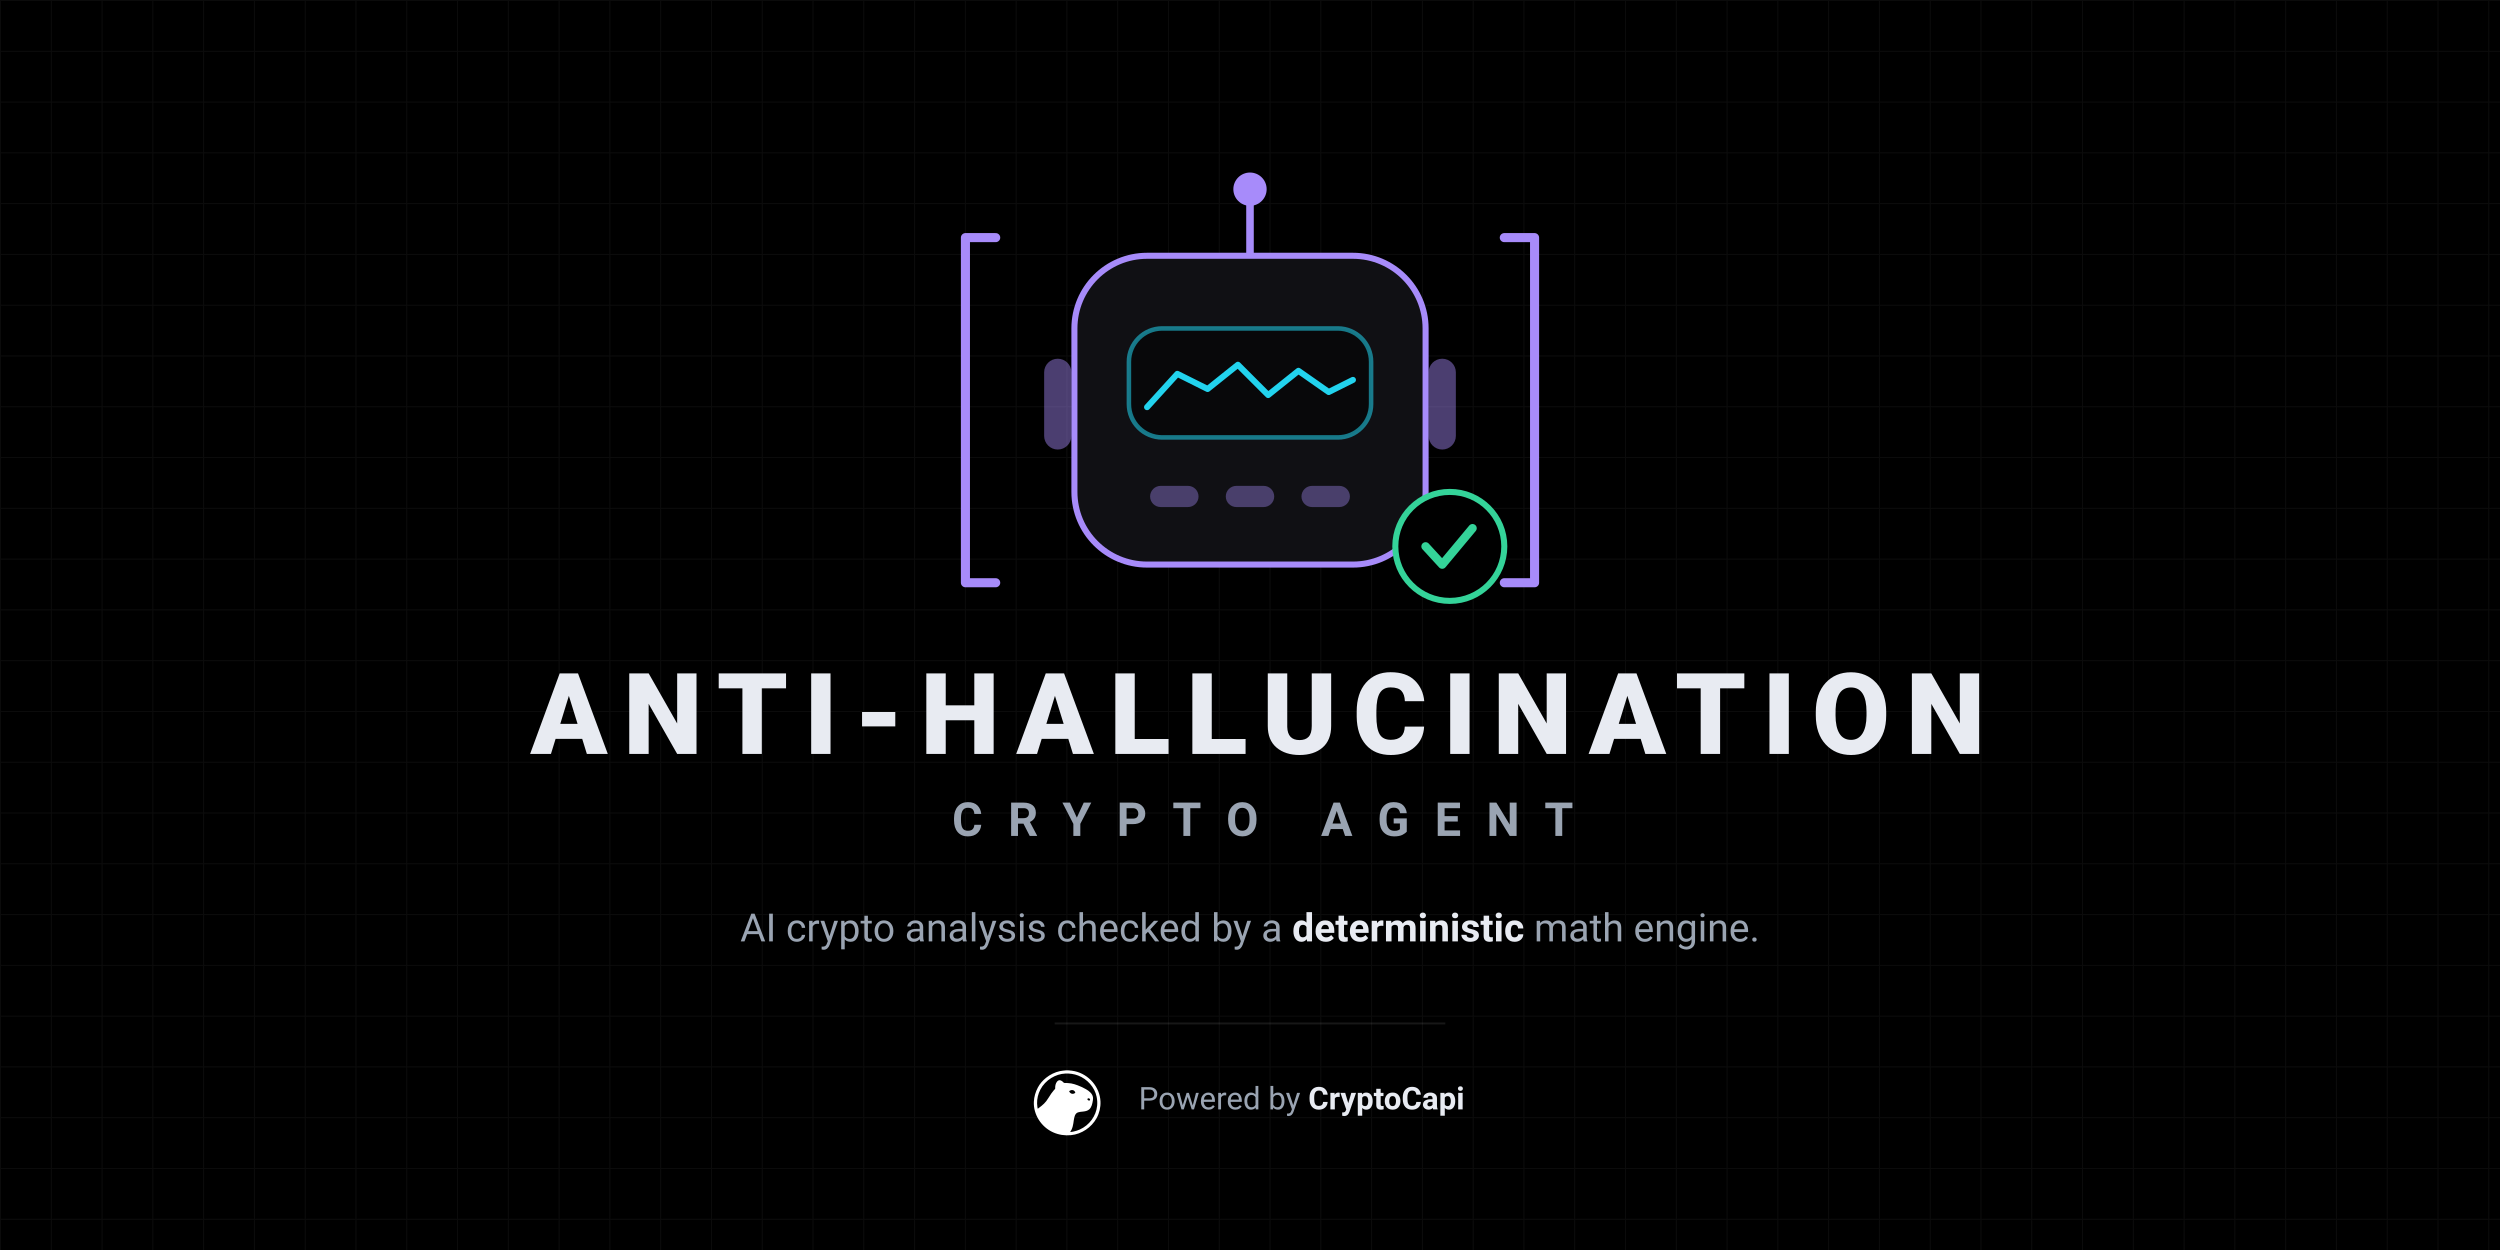
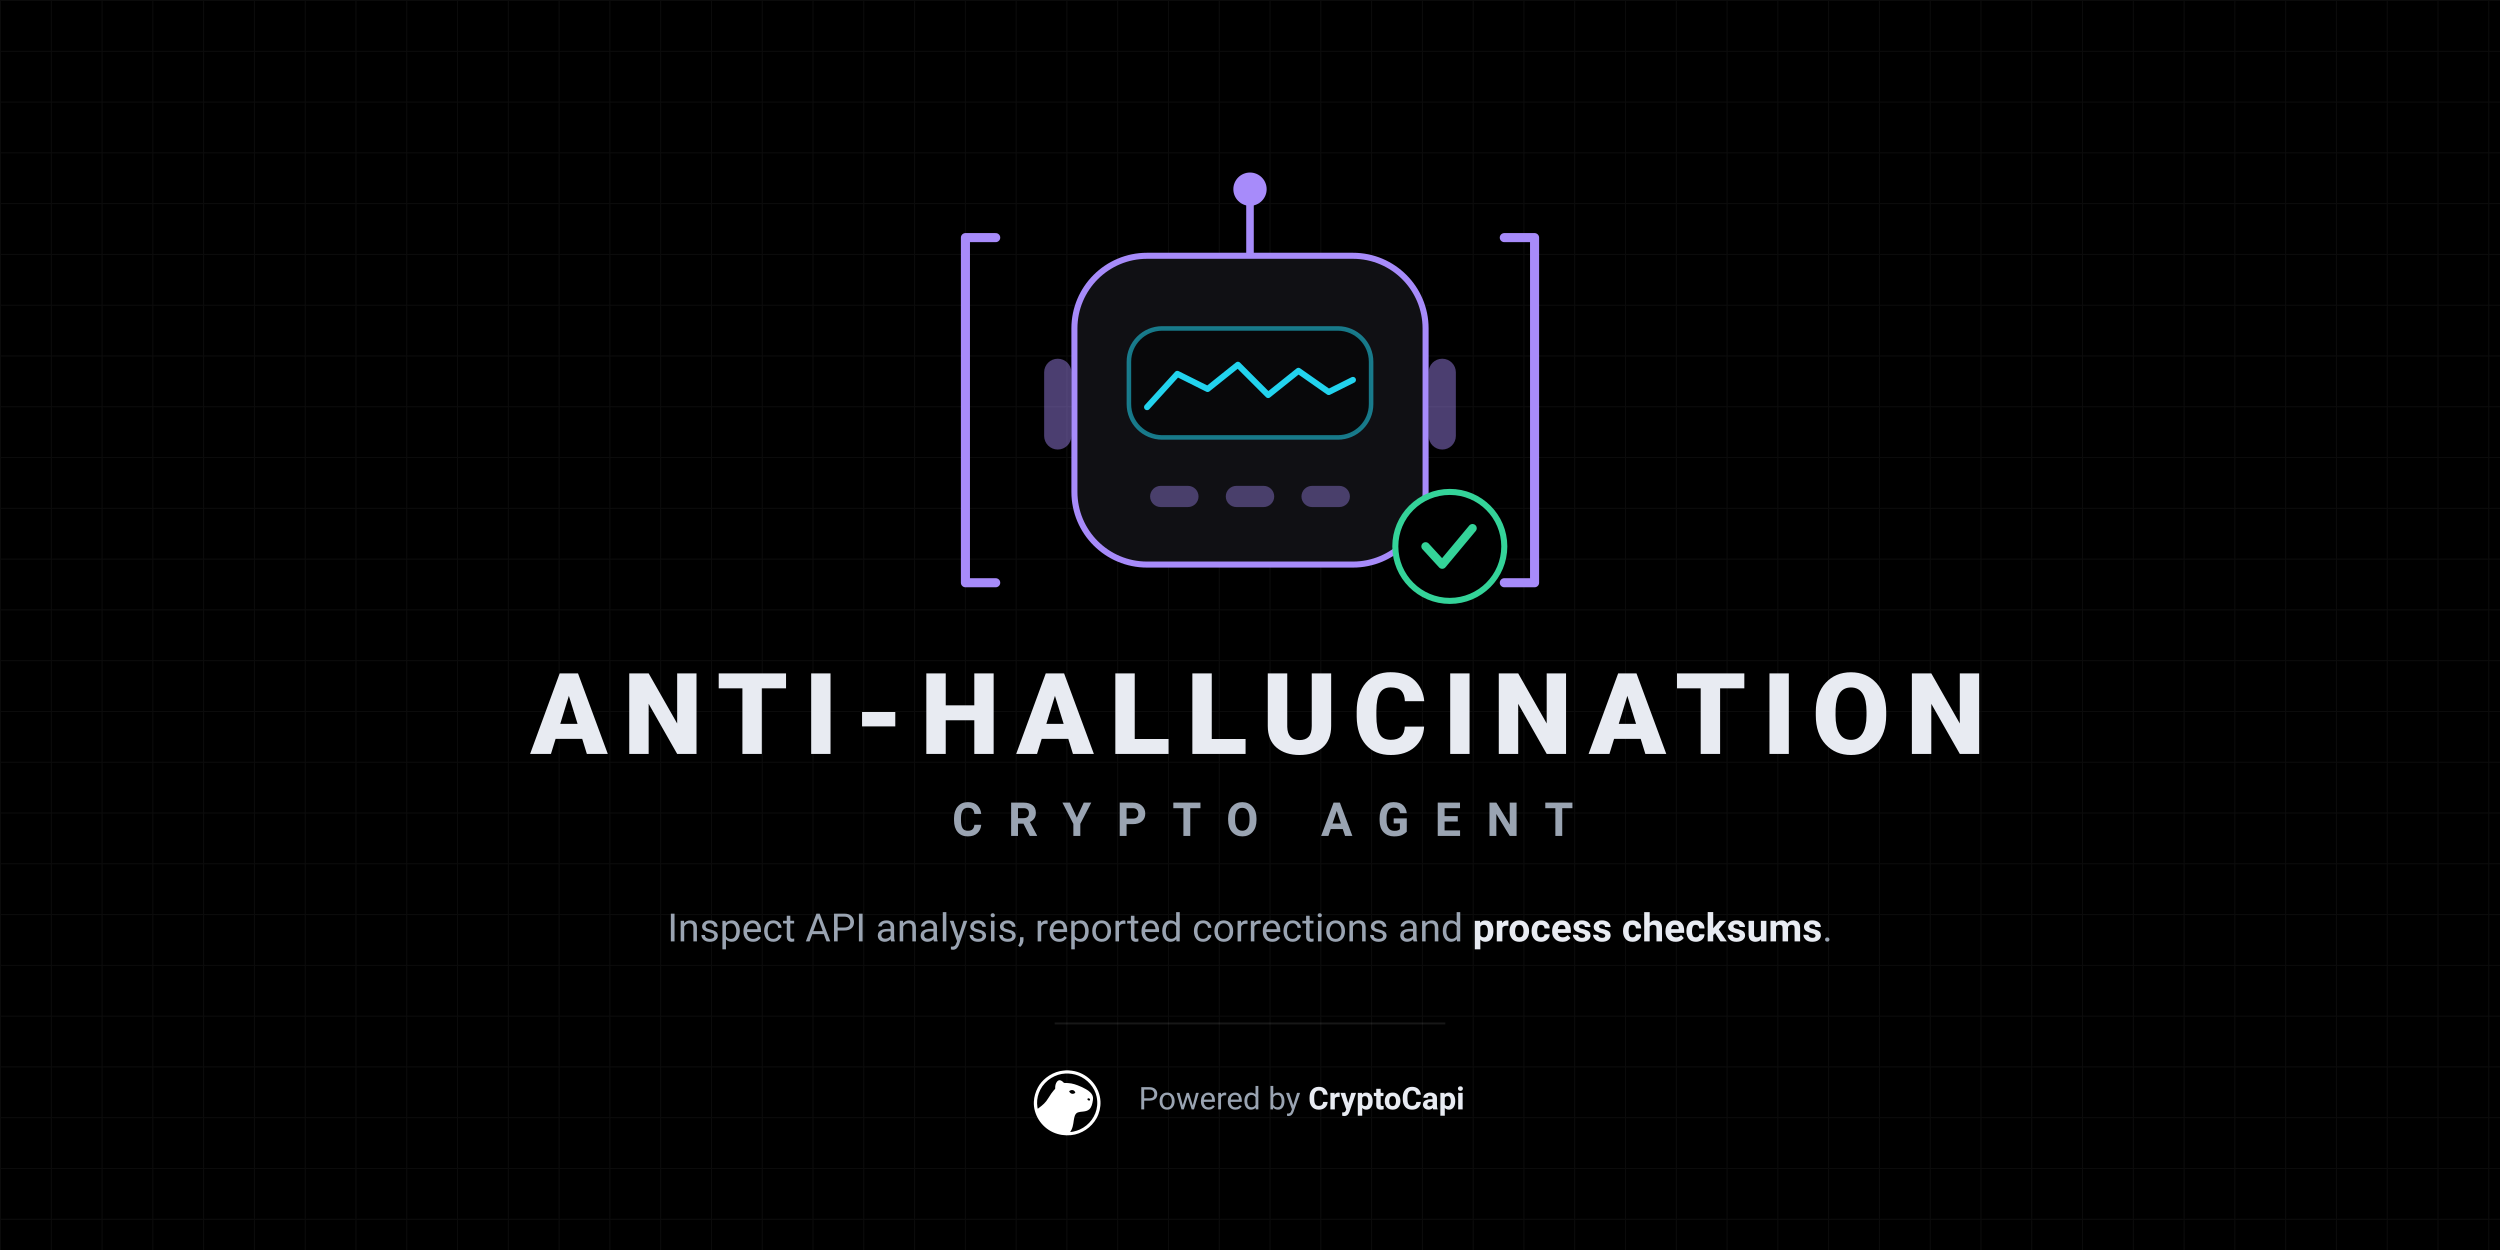
<svg xmlns="http://www.w3.org/2000/svg" viewBox="0 0 1280 640" width="1280" height="640" font-family="system-ui, -apple-system, 'Segoe UI', Roboto, Helvetica, Arial, sans-serif" role="img" aria-labelledby="ttl dsc">
  <defs>
    <pattern id="mesh" width="26" height="26" patternUnits="userSpaceOnUse">
      <path d="M26 0 L0 0 L0 26" fill="none" stroke="#ffffff" stroke-opacity="0.045" stroke-width="1" />
    </pattern>
  </defs>
  <rect x="0" y="0" width="1280" height="640" fill="#000000" />
  <rect x="0" y="0" width="1280" height="640" fill="url(#mesh)" />
  <g transform="translate(-352 16.2625) scale(1.55)">
    <g stroke="#a78bfa" stroke-width="3" fill="none" stroke-linecap="round" stroke-linejoin="round">
      <path d="M556 68 L546 68 L546 182 L556 182" />
      <path d="M724 68 L734 68 L734 182 L724 182" />
    </g>
    <line x1="640" y1="57" x2="640" y2="74" stroke="#a78bfa" stroke-width="2.5" stroke-linecap="round" />
    <circle cx="640" cy="52" r="5.5" fill="#a78bfa" />
    <rect x="572" y="108" width="9" height="30" rx="4.5" fill="#a78bfa" fill-opacity="0.45" />
    <rect x="699" y="108" width="9" height="30" rx="4.5" fill="#a78bfa" fill-opacity="0.45" />
    <rect x="582" y="74" width="116" height="102" rx="24" fill="#101014" stroke="#a78bfa" stroke-width="2" />
    <rect x="600" y="98" width="80" height="36" rx="11" fill="#08080a" stroke="#22d3ee" stroke-opacity="0.55" stroke-width="1.5" />
    <polyline points="606,124 616,113 626,118 636,110 646,120 656,112 666,119 674,115" fill="none" stroke="#22d3ee" stroke-width="2" stroke-linecap="round" stroke-linejoin="round" />
    <g fill="#a78bfa" fill-opacity="0.38">
      <rect x="607" y="150" width="16" height="7" rx="3.5" />
      <rect x="632" y="150" width="16" height="7" rx="3.5" />
      <rect x="657" y="150" width="16" height="7" rx="3.5" />
    </g>
    <circle cx="706" cy="170" r="18" fill="#000000" stroke="#34d399" stroke-width="2" />
    <path d="M698 170 l5.5 6 l10 -12" fill="none" stroke="#34d399" stroke-width="2.8" stroke-linecap="round" stroke-linejoin="round" />
  </g>
  <text x="644" y="386" text-anchor="middle" font-size="58" font-weight="800" letter-spacing="8" fill="#e8ebf2">ANTI-HALLUCINATION</text>
  <text x="646.5" y="428" text-anchor="middle" font-size="24" font-weight="600" letter-spacing="13" fill="#9aa4b2">CRYPTO AGENT</text>
-   <text x="640" y="482" text-anchor="middle" font-size="20" fill="#9aa4b2">AI crypto analysis checked by a <tspan fill="#e8ebf2" font-weight="600">deterministic</tspan> math engine.</text>
+   <text x="640" y="482" text-anchor="middle" font-size="20" fill="#9aa4b2">Inspect API analysis, reported corrections and <tspan fill="#e8ebf2" font-weight="600">process checksums</tspan>.</text>
  <line x1="540" y1="524" x2="740" y2="524" stroke="#ffffff" stroke-opacity="0.09" stroke-width="1" />
  <g transform="translate(504.746 528.048) scale(0.0730159)">
    <path fill="#ffffff" d="m 560.776,273.592 c 6.711,-0.774 14.194,-0.275 20.914,0.175 14.171,0.949 27.939,2.608 41.828,5.724 100.371,22.516 175.986,112.197 180.478,212.47 1.796,40.089 -7.687,81.431 -27.294,116.786 -35.833,64.616 -104.116,111.882 -179.541,119.259 -43.192,4.224 -85.857,-2.137 -125.483,-19.924 -82.923,-37.221 -138.933,-124.424 -134.926,-213.881 1.604,-35.806 11.494,-69.039 28.277,-100.823 13.716,-25.974 34.342,-49.204 57.372,-67.656 28.171,-22.572 61.486,-39.076 97.12,-46.77 13.732,-2.965 27.39,-3.761 41.255,-5.36 M 363.67,542.372 c 2.945,-0.683 5.615,-3.559 8.022,-5.279 6.483,-4.631 12.744,-9.556 18.908,-14.583 12.19,-9.943 23.537,-20.629 33.097,-33.07 12.888,-16.773 22.83,-35.593 34.9,-52.932 5.669,-8.144 11.912,-15.957 18.355,-23.525 2.783,-3.268 7.381,-6.935 9.277,-10.722 0.588,-1.175 0.058,-3.371 0.058,-4.681 0,-3.752 -0.035,-7.469 0.335,-11.203 1.486,-15.005 7.786,-34.911 22.871,-41.92 11.516,-5.351 22.422,2.459 30.941,9.595 2.517,2.108 5.977,7.527 9.454,7.674 16.454,0.696 32.391,0.609 48.703,3.485 15.53,2.738 30.555,7.735 45.266,13.205 20.574,7.651 40.413,16.764 59.304,27.845 21.258,12.47 43.83,30.05 48.005,55.452 1.231,7.489 0.613,14.954 -0.569,22.405 -3.424,21.582 -8.256,48.445 -25.949,63.493 -5.434,4.621 -12.108,7.919 -18.908,10.162 -14.245,4.699 -29.372,4.961 -44.12,6.966 -10.338,1.406 -21.38,4.083 -28.567,12.079 -7.057,7.852 -10.555,17.985 -12.874,28.006 -3.077,13.293 -4.39,26.877 -6.524,40.329 -2.405,15.161 -5.996,30.249 -12.572,44.25 -2.727,5.807 -6.77,10.86 -9.652,16.524 8.396,0 17.067,-1.911 25.211,-3.739 14.531,-3.26 28.547,-7.746 42.114,-13.819 67.115,-30.041 114.589,-94.558 121.71,-166.444 2.076,-20.959 0.707,-42.089 -3.518,-62.734 C 763.185,391.94 711.491,334.298 646.436,309.587 618.088,298.819 588.445,294.798 558.196,295.907 c -34.732,1.273 -69.822,13.117 -99.125,31.083 -32.54,19.951 -59.937,48.726 -77.137,82.352 -15.321,29.955 -23.399,63.074 -22.558,96.622 0.201,8.017 0.881,16.138 2.079,24.085 0.616,4.085 1.872,8.224 2.214,12.323 M 601.171,411.703 c -4.7,0.658 -9.001,2.476 -12.892,5.106 -1.255,0.848 -3.39,2.162 -3.734,3.736 -0.444,2.034 2.969,5.752 4.127,7.282 5.703,7.538 14.318,11.458 23.959,9.999 4.135,-0.626 8.115,-2.2 11.46,-4.649 1.141,-0.835 2.88,-1.897 3.143,-3.39 0.358,-2.032 -1.839,-5.291 -2.817,-7.001 -4.594,-8.031 -13.933,-12.386 -23.245,-11.083 m 117.748,57.697 c -5.717,0.813 -8.562,6.235 -5.141,11.078 2.601,3.684 7.795,5.738 12.303,4.949 4.435,-0.776 5.665,-5.806 4.26,-9.43 -1.541,-3.975 -7.088,-7.214 -11.422,-6.597 z" />
  </g>
  <text x="583" y="568" font-size="16" fill="#9aa4b2">Powered by <tspan fill="#e8ebf2" font-weight="600">CryptoCapi</tspan>
  </text>
</svg>
